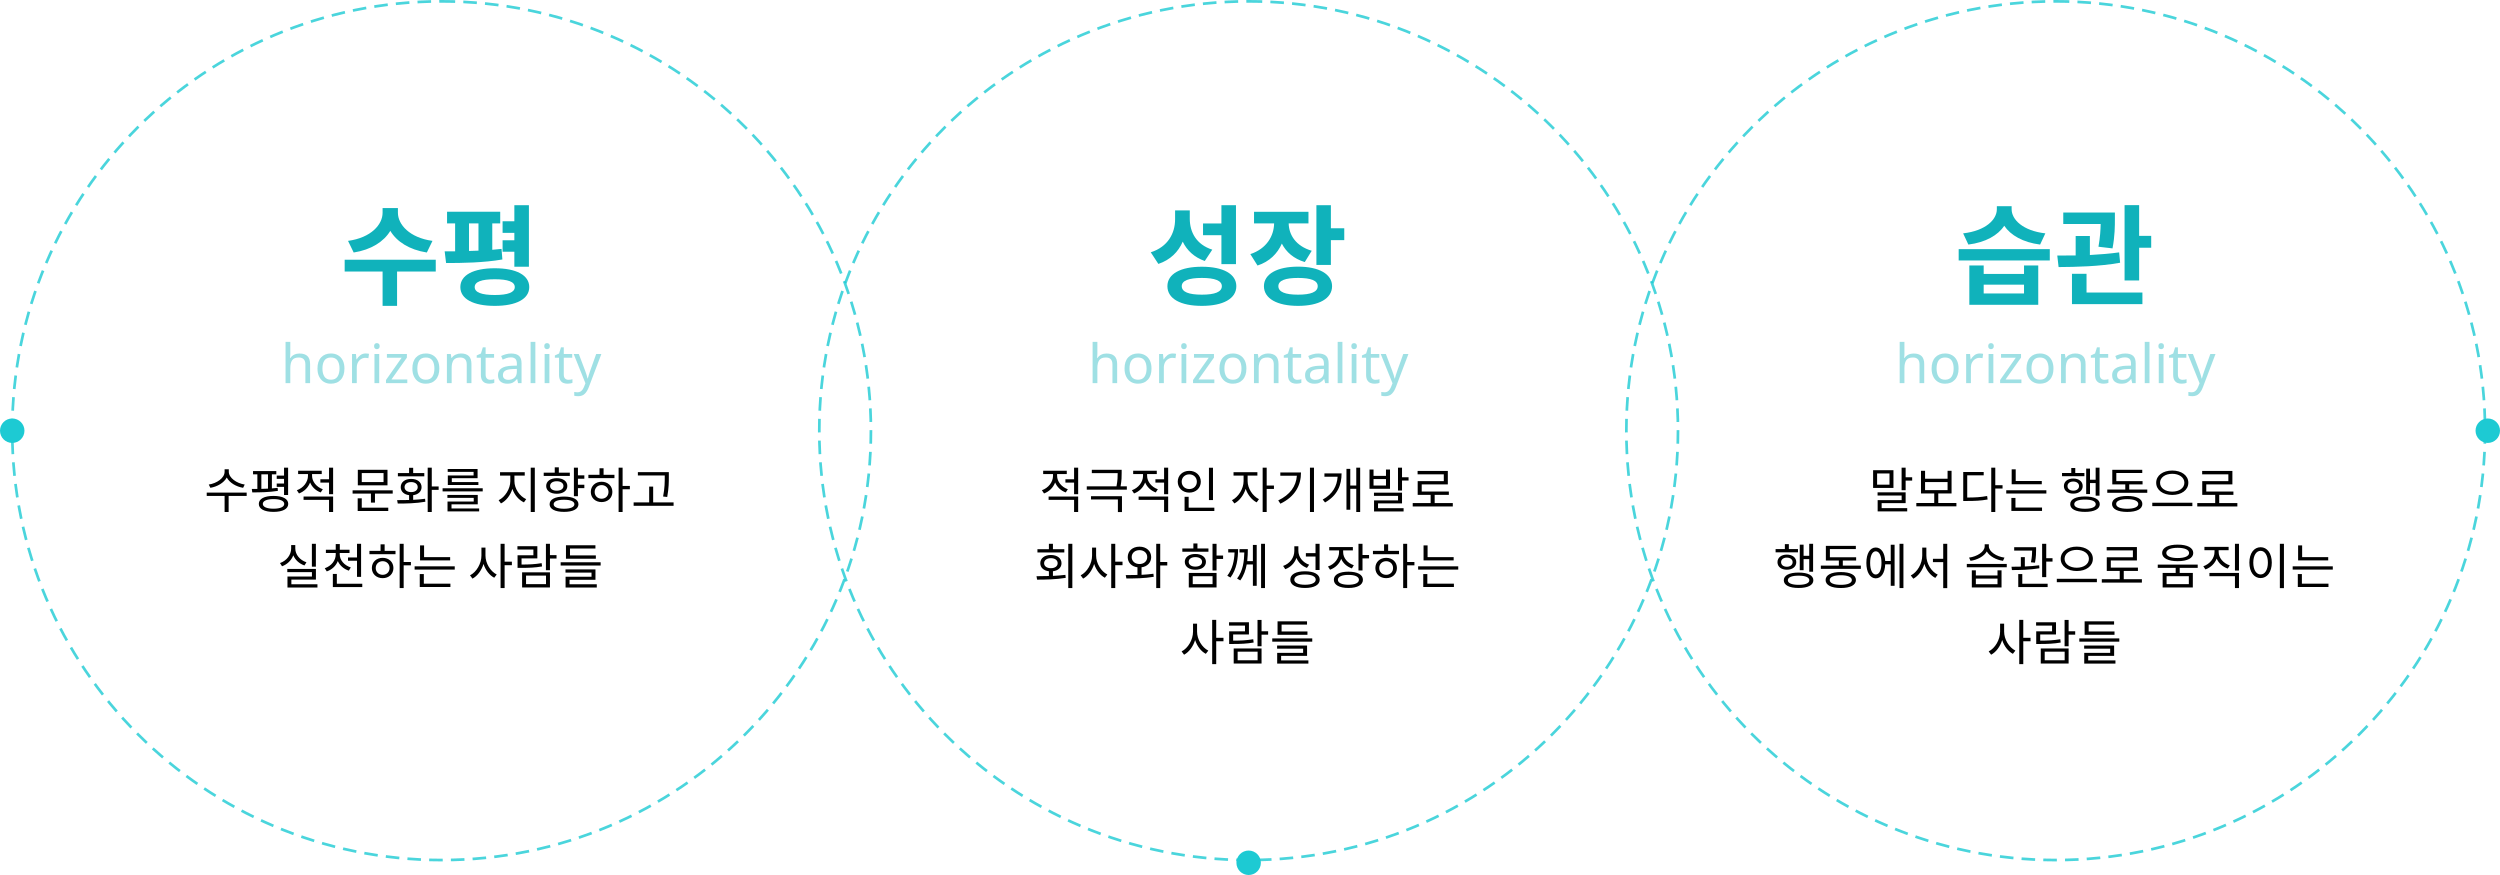
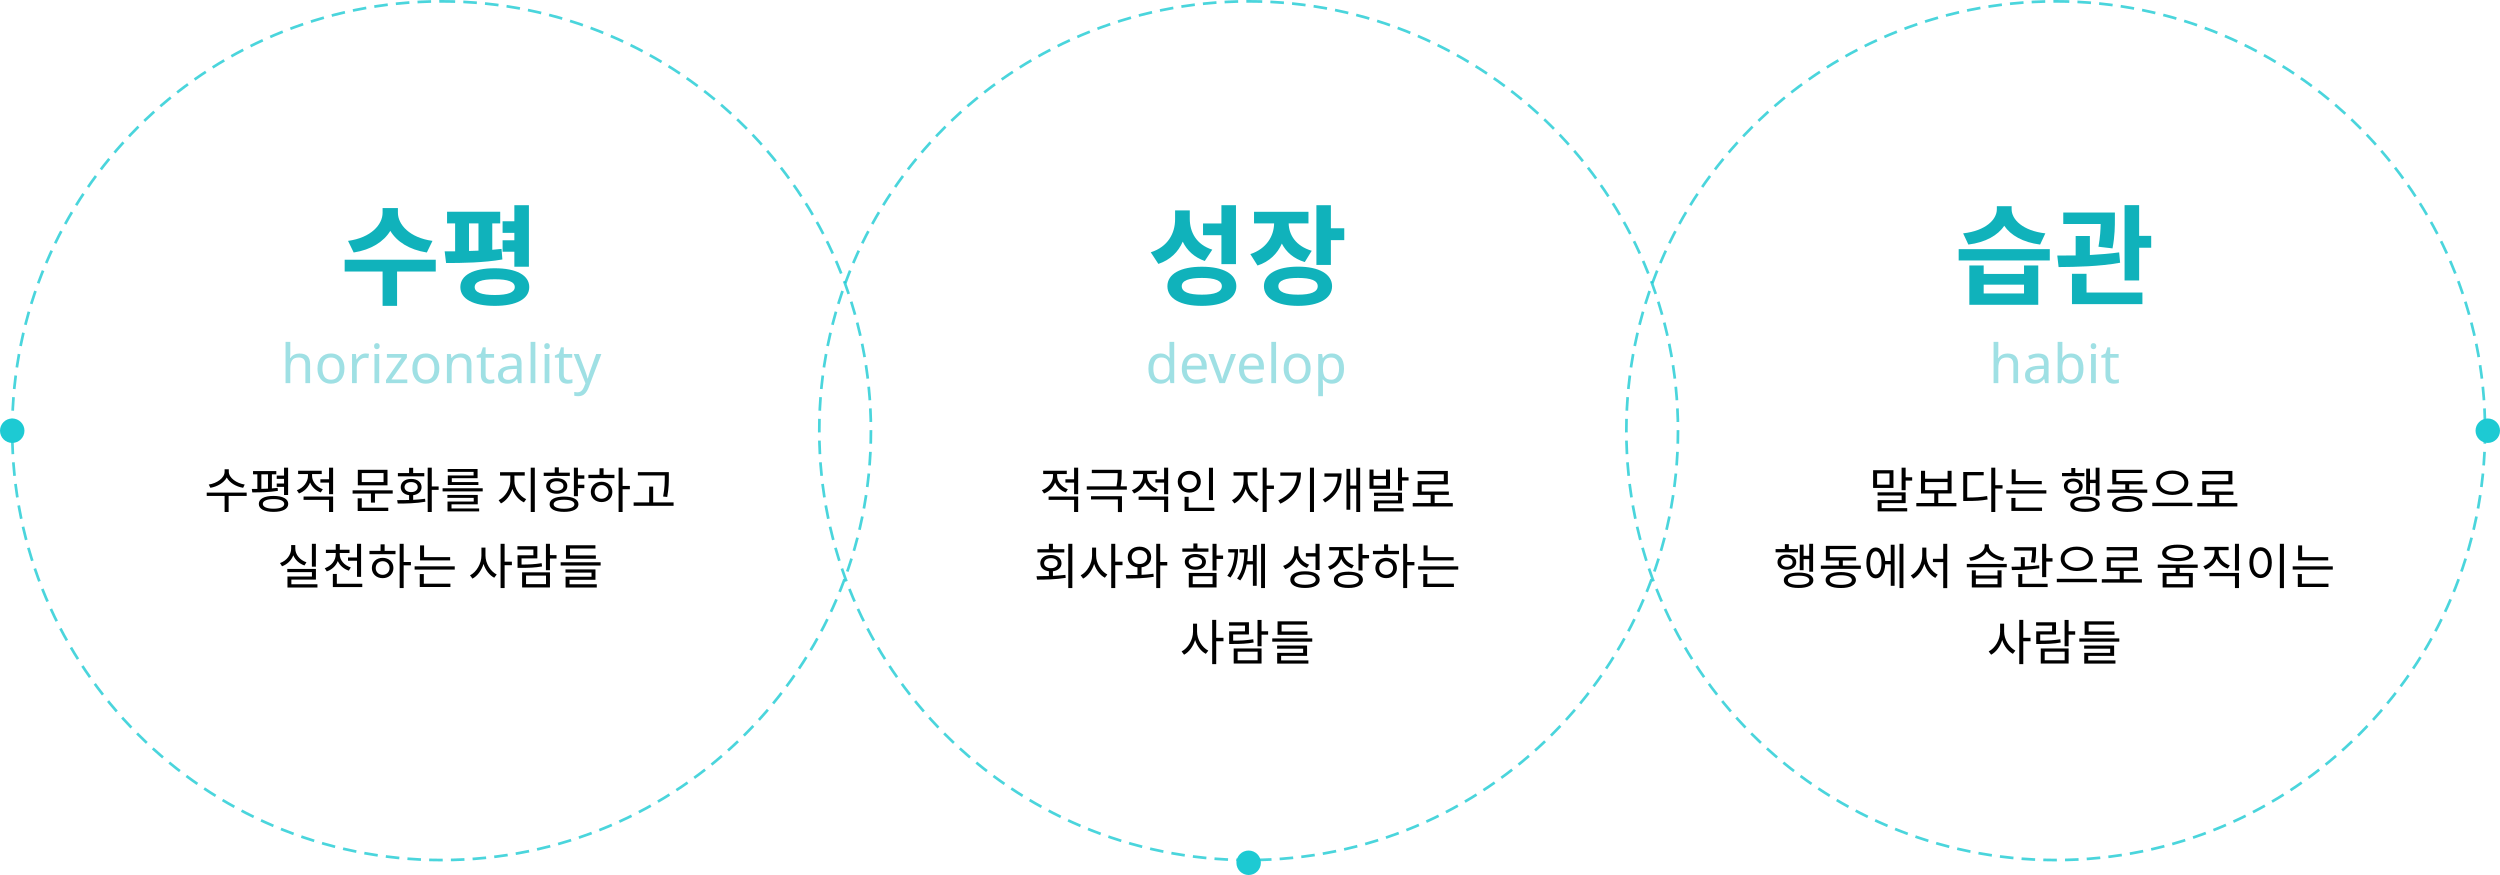
<svg xmlns="http://www.w3.org/2000/svg" width="920" height="322" viewBox="0 0 920 322">
  <g data-name="사각형 211" transform="translate(4)" style="stroke:#1dcad3;stroke-dasharray:5 3;opacity:.8;fill:none">
    <rect width="317" height="317" rx="158.5" style="stroke:none" />
    <rect x=".5" y=".5" width="316" height="316" rx="158" style="fill:none" />
  </g>
  <text data-name="수평적 문화를 지향하고 실천하는 사람들" transform="translate(162 187)" style="font-family:SpoqaHanSansNeo-Regular,Spoqa Han Sans Neo;font-size:18px">
    <tspan x="-86.832" y="0">수평적 문화를 지향하고</tspan>
    <tspan x="-59.976" y="28">실천하는 사람들</tspan>
  </text>
  <text transform="translate(162 141)" style="font-size:20px;opacity:.4;fill:#10b2bb;font-family:SpoqaHanSansNeo-Regular,Spoqa Han Sans Neo">
    <tspan x="-58.62" y="0">horizontality</tspan>
  </text>
  <text data-name="수평" transform="translate(162 109)" style="font-size:40px;font-family:SpoqaHanSansNeo-Bold,Spoqa Han Sans Neo;font-weight:700;fill:#10b2bb">
    <tspan x="-36.8" y="0">수평</tspan>
  </text>
  <g>
    <g data-name="사각형 211" transform="translate(301)" style="stroke:#1dcad3;stroke-dasharray:5 3;opacity:.8;fill:none">
      <rect width="317" height="317" rx="158.5" style="stroke:none" />
      <rect x=".5" y=".5" width="316" height="316" rx="158" style="fill:none" />
    </g>
    <g data-name="TXT">
      <text data-name="적극적인 자기개발로 회사와 함께 성장하는 사람들" transform="translate(459 187)" style="font-family:SpoqaHanSansNeo-Regular,Spoqa Han Sans Neo;font-size:18px">
        <tspan x="-76.536" y="0">적극적인 자기개발로</tspan>
        <tspan x="-78.552" y="28">회사와 함께 성장하는</tspan>
        <tspan x="-24.84" y="56">사람들</tspan>
      </text>
-       <text data-name="horizontality" transform="translate(459 141)" style="font-size:20px;opacity:.4;fill:#10b2bb;font-family:SpoqaHanSansNeo-Regular,Spoqa Han Sans Neo">
-         <tspan x="-58.62" y="0">horizontality</tspan>
+       <text transform="translate(459 141)" style="font-size:20px;opacity:.4;fill:#10b2bb;font-family:SpoqaHanSansNeo-Regular,Spoqa Han Sans Neo">
+         <tspan x="-37.48" y="0">develop</tspan>
      </text>
      <text data-name="성장" transform="translate(459 109)" style="font-size:40px;font-family:SpoqaHanSansNeo-Bold,Spoqa Han Sans Neo;font-weight:700;fill:#10b2bb">
        <tspan x="-36.8" y="0">성장</tspan>
      </text>
    </g>
  </g>
  <g>
    <g data-name="사각형 211" transform="translate(598)" style="stroke:#1dcad3;stroke-dasharray:5 3;opacity:.8;fill:none">
      <rect width="317" height="317" rx="158.5" style="stroke:none" />
      <rect x=".5" y=".5" width="316" height="316" rx="158" style="fill:none" />
    </g>
    <g data-name="TXT">
      <text data-name="말보다는 행동으로 행동에서 습관으로 움직이는 사람들" transform="translate(756 187)" style="font-family:SpoqaHanSansNeo-Regular,Spoqa Han Sans Neo;font-size:18px">
        <tspan x="-68.256" y="0">말보다는 행동으로</tspan>
        <tspan x="-103.392" y="28">행동에서 습관으로 움직이는</tspan>
        <tspan x="-24.84" y="56">사람들</tspan>
      </text>
-       <text data-name="horizontality" transform="translate(756 141)" style="font-size:20px;opacity:.4;fill:#10b2bb;font-family:SpoqaHanSansNeo-Regular,Spoqa Han Sans Neo">
-         <tspan x="-58.62" y="0">horizontality</tspan>
+       <text transform="translate(756 141)" style="font-size:20px;opacity:.4;fill:#10b2bb;font-family:SpoqaHanSansNeo-Regular,Spoqa Han Sans Neo">
+         <tspan x="-24.07" y="0">habit</tspan>
      </text>
      <text data-name="습관" transform="translate(756 109)" style="font-size:40px;font-family:SpoqaHanSansNeo-Bold,Spoqa Han Sans Neo;font-weight:700;fill:#10b2bb">
        <tspan x="-36.8" y="0">습관</tspan>
      </text>
    </g>
  </g>
  <g transform="translate(-501 -582)">
    <rect data-name="사각형 226" width="9" height="9" rx="4.5" transform="translate(501 736)" style="fill:#1dcad3" />
    <rect data-name="사각형 227" width="9" height="9" rx="4.5" transform="translate(1412 736)" style="fill:#1dcad3" />
    <rect data-name="사각형 228" width="9" height="9" rx="4.5" transform="translate(956 895)" style="fill:#1dcad3" />
  </g>
</svg>
